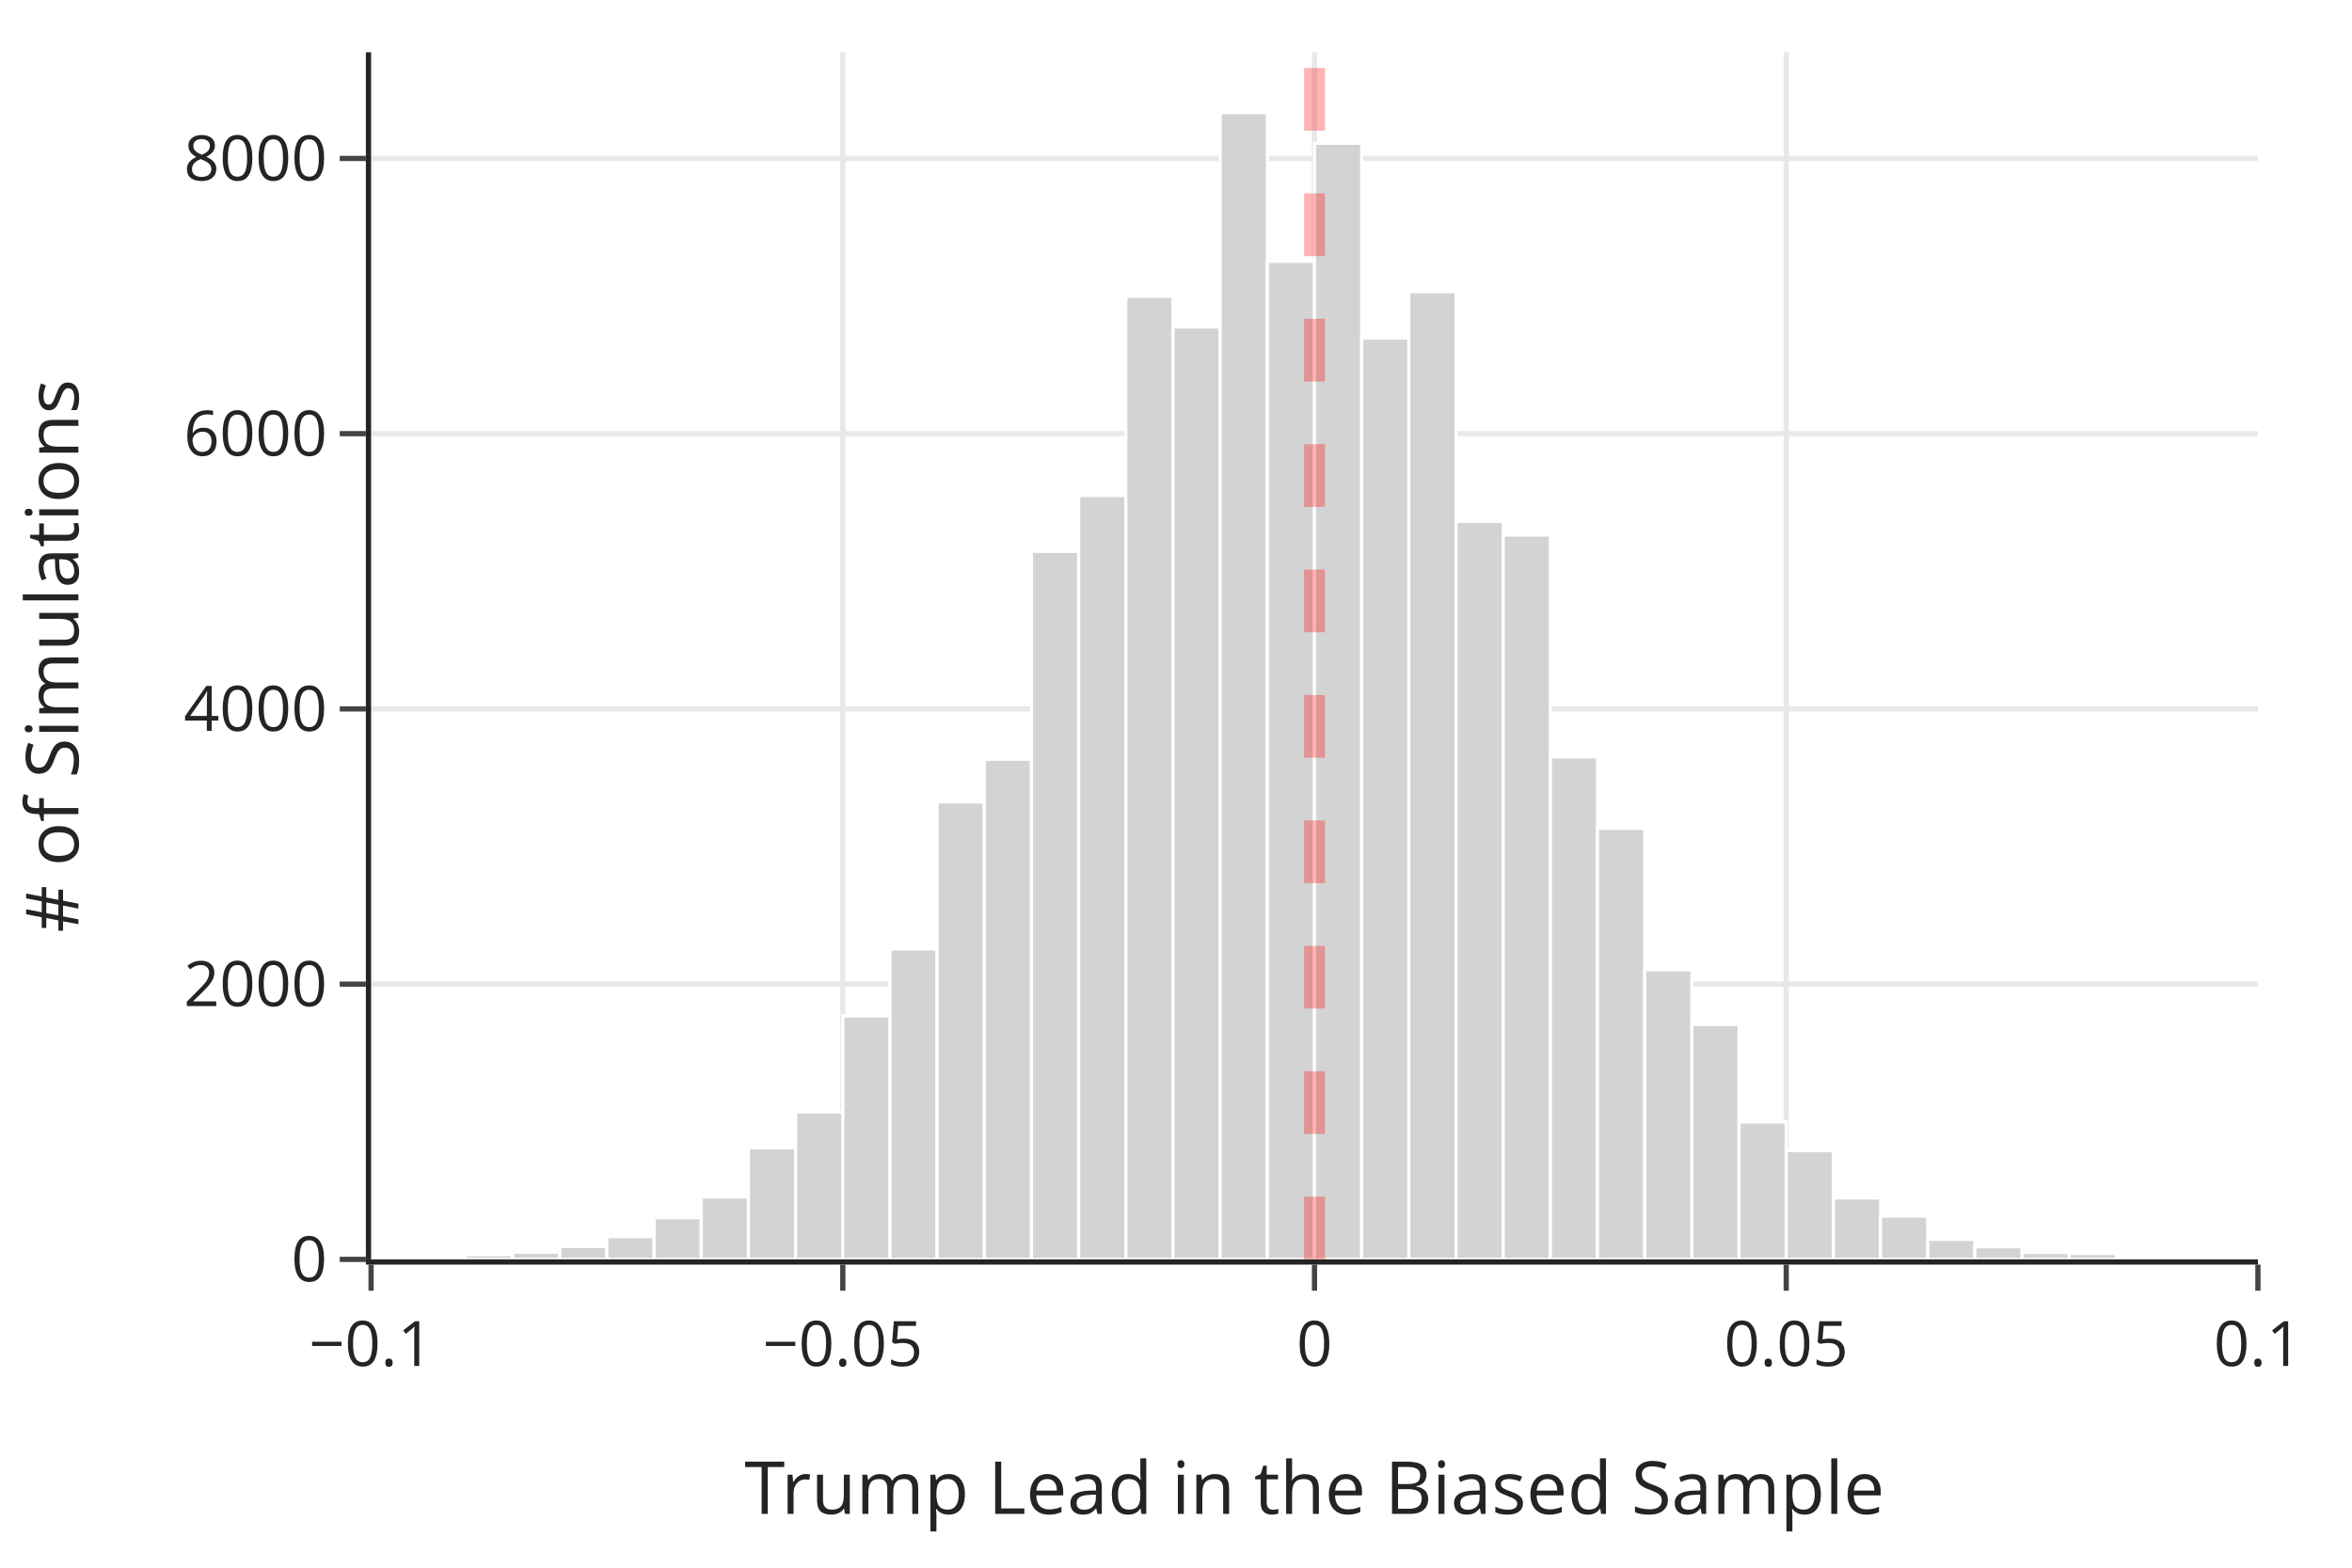
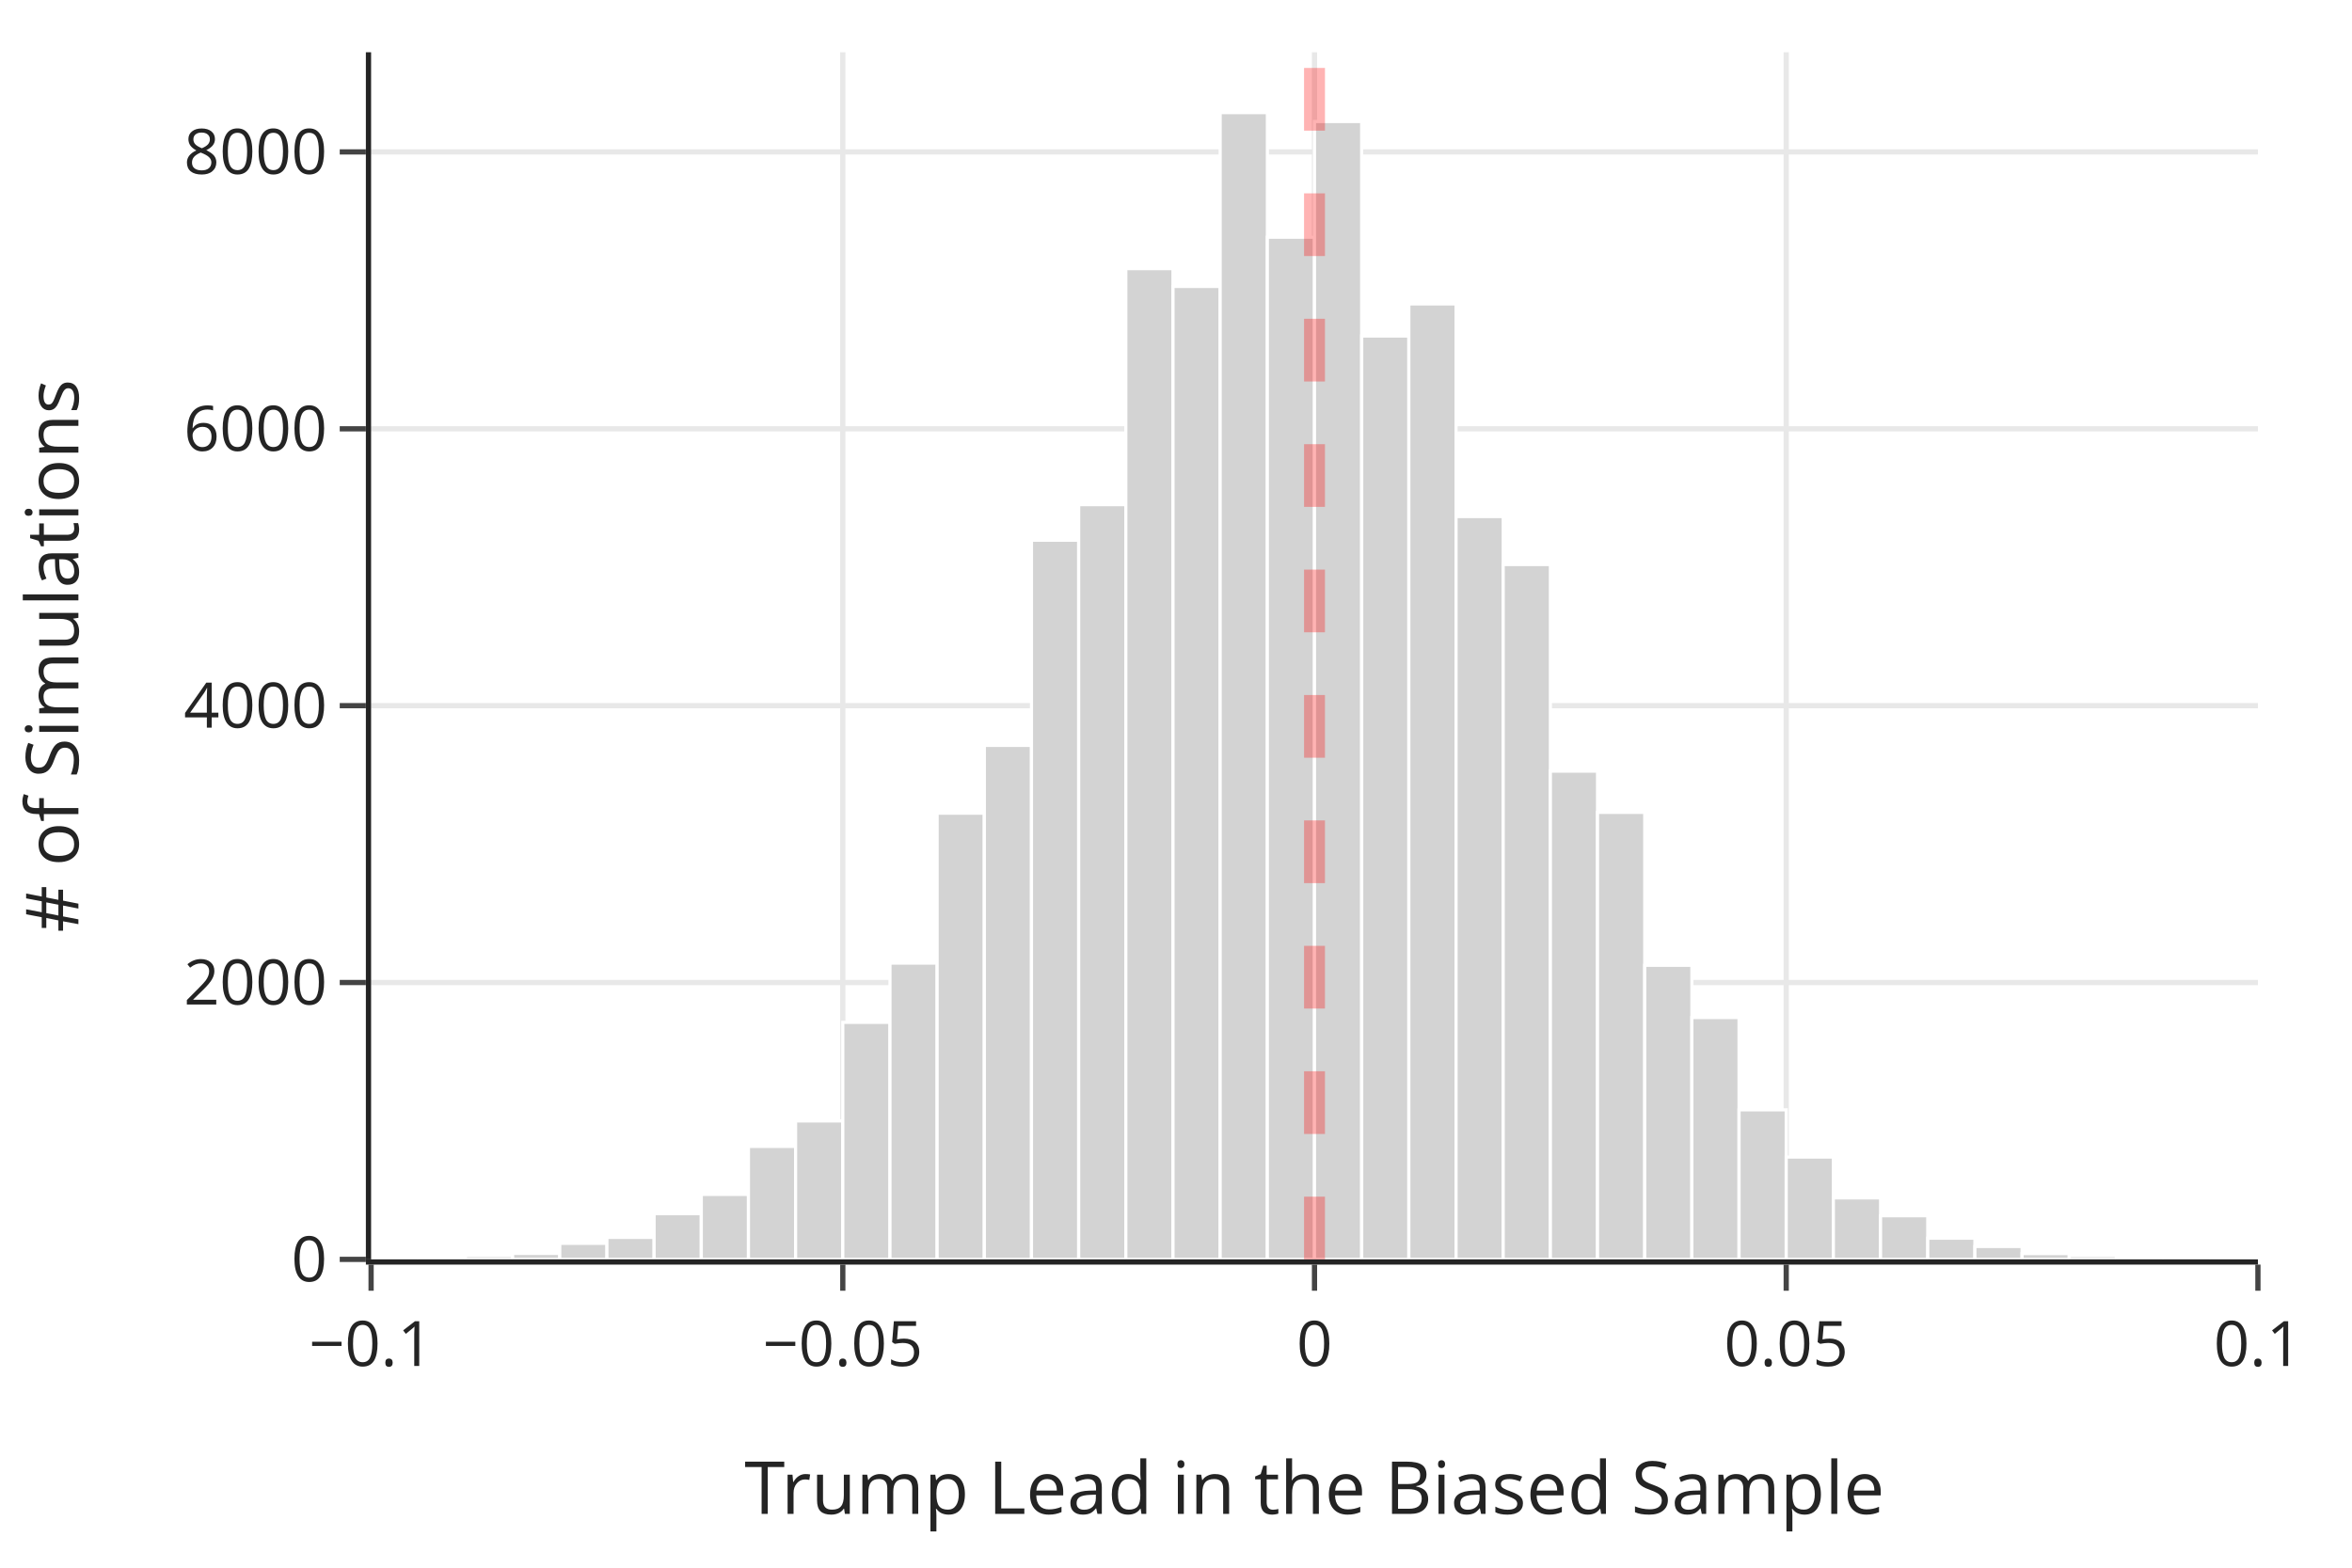
<svg xmlns="http://www.w3.org/2000/svg" class="main-svg" width="450" height="300" style="" viewBox="0 0 450 300">
  <rect x="0" y="0" width="450" height="300" style="fill: rgb(255, 255, 255); fill-opacity: 1;" />
-   <defs id="defs-57dc42">
+   <defs id="defs-a90ba2">
    <g class="clips">
-       <clipPath id="clip57dc42xyplot" class="plotclip">
+       <clipPath id="clipa90ba2xyplot" class="plotclip">
        <rect width="361" height="231" />
      </clipPath>
-       <clipPath class="axesclip" id="clip57dc42x">
+       <clipPath class="axesclip" id="clipa90ba2x">
        <rect x="71" y="0" width="361" height="300" />
      </clipPath>
-       <clipPath class="axesclip" id="clip57dc42y">
+       <clipPath class="axesclip" id="clipa90ba2y">
        <rect x="0" y="10" width="450" height="231" />
      </clipPath>
-       <clipPath class="axesclip" id="clip57dc42xy">
+       <clipPath class="axesclip" id="clipa90ba2xy">
        <rect x="71" y="10" width="361" height="231" />
      </clipPath>
    </g>
    <g class="gradients" />
    <g class="patterns" />
  </defs>
  <g class="bglayer" />
  <g class="layer-below">
    <g class="imagelayer" />
    <g class="shapelayer" />
  </g>
  <g class="cartesianlayer">
    <g class="subplot xy">
      <g class="layer-subplot">
        <g class="shapelayer" />
        <g class="imagelayer" />
      </g>
      <g class="gridlayer">
        <g class="x">
          <path class="xgrid crisp" transform="translate(161.25,0)" d="M0,10v231" style="stroke: rgb(232, 232, 232); stroke-opacity: 1; stroke-width: 1px;" />
          <path class="xgrid crisp" transform="translate(251.5,0)" d="M0,10v231" style="stroke: rgb(232, 232, 232); stroke-opacity: 1; stroke-width: 1px;" />
          <path class="xgrid crisp" transform="translate(341.75,0)" d="M0,10v231" style="stroke: rgb(232, 232, 232); stroke-opacity: 1; stroke-width: 1px;" />
        </g>
        <g class="y">
-           <path class="ygrid crisp" transform="translate(0,188.33)" d="M71,0h361" style="stroke: rgb(232, 232, 232); stroke-opacity: 1; stroke-width: 1px;" />
-           <path class="ygrid crisp" transform="translate(0,135.66)" d="M71,0h361" style="stroke: rgb(232, 232, 232); stroke-opacity: 1; stroke-width: 1px;" />
-           <path class="ygrid crisp" transform="translate(0,82.99)" d="M71,0h361" style="stroke: rgb(232, 232, 232); stroke-opacity: 1; stroke-width: 1px;" />
-           <path class="ygrid crisp" transform="translate(0,30.32)" d="M71,0h361" style="stroke: rgb(232, 232, 232); stroke-opacity: 1; stroke-width: 1px;" />
+           <path class="ygrid crisp" transform="translate(0,188.02)" d="M71,0h361" style="stroke: rgb(232, 232, 232); stroke-opacity: 1; stroke-width: 1px;" />
+           <path class="ygrid crisp" transform="translate(0,135.04)" d="M71,0h361" style="stroke: rgb(232, 232, 232); stroke-opacity: 1; stroke-width: 1px;" />
+           <path class="ygrid crisp" transform="translate(0,82.06)" d="M71,0h361" style="stroke: rgb(232, 232, 232); stroke-opacity: 1; stroke-width: 1px;" />
+           <path class="ygrid crisp" transform="translate(0,29.07)" d="M71,0h361" style="stroke: rgb(232, 232, 232); stroke-opacity: 1; stroke-width: 1px;" />
        </g>
      </g>
      <g class="zerolinelayer" />
      <path class="xlines-below" />
      <path class="ylines-below" />
      <g class="overlines-below" />
      <g class="xaxislayer-below" />
      <g class="yaxislayer-below" />
      <g class="overaxes-below" />
-       <g class="plot" transform="translate(71,10)" clip-path="url(#clip57dc42xyplot)">
+       <g class="plot" transform="translate(71,10)" clip-path="url(#clipa90ba2xyplot)">
        <g class="barlayer mlayer">
          <g class="trace bars" style="opacity: 1;">
            <g class="points">
              <g class="point">
-                 <path d="M-36.1,231V230.95H-27.08V231Z" style="vector-effect: non-scaling-stroke; opacity: 1; stroke-width: 0.6px; fill: rgb(211, 211, 211); fill-opacity: 1; stroke: rgb(255, 255, 255); stroke-opacity: 1;" />
+                 <path d="M-9.03,231V230.95H0V231Z" style="vector-effect: non-scaling-stroke; opacity: 1; stroke-width: 0.6px; fill: rgb(211, 211, 211); fill-opacity: 1; stroke: rgb(255, 255, 255); stroke-opacity: 1;" />
+               </g>
+               <g class="point">
+                 <path d="M0,231V230.81H9.02V231Z" style="vector-effect: non-scaling-stroke; opacity: 1; stroke-width: 0.6px; fill: rgb(211, 211, 211); fill-opacity: 1; stroke: rgb(255, 255, 255); stroke-opacity: 1;" />
+               </g>
+               <g class="point">
+                 <path d="M9.03,231V230.6H18.05V231Z" style="vector-effect: non-scaling-stroke; opacity: 1; stroke-width: 0.6px; fill: rgb(211, 211, 211); fill-opacity: 1; stroke: rgb(255, 255, 255); stroke-opacity: 1;" />
+               </g>
+               <g class="point">
+                 <path d="M18.05,231V230.28H27.07V231Z" style="vector-effect: non-scaling-stroke; opacity: 1; stroke-width: 0.6px; fill: rgb(211, 211, 211); fill-opacity: 1; stroke: rgb(255, 255, 255); stroke-opacity: 1;" />
+               </g>
+               <g class="point">
+                 <path d="M27.08,231V229.86H36.1V231Z" style="vector-effect: non-scaling-stroke; opacity: 1; stroke-width: 0.6px; fill: rgb(211, 211, 211); fill-opacity: 1; stroke: rgb(255, 255, 255); stroke-opacity: 1;" />
+               </g>
+               <g class="point">
+                 <path d="M36.1,231V227.93H45.13V231Z" style="vector-effect: non-scaling-stroke; opacity: 1; stroke-width: 0.6px; fill: rgb(211, 211, 211); fill-opacity: 1; stroke: rgb(255, 255, 255); stroke-opacity: 1;" />
+               </g>
+               <g class="point">
+                 <path d="M45.12,231V226.79H54.15V231Z" style="vector-effect: non-scaling-stroke; opacity: 1; stroke-width: 0.6px; fill: rgb(211, 211, 211); fill-opacity: 1; stroke: rgb(255, 255, 255); stroke-opacity: 1;" />
+               </g>
+               <g class="point">
+                 <path d="M54.15,231V222.26H63.17V231Z" style="vector-effect: non-scaling-stroke; opacity: 1; stroke-width: 0.6px; fill: rgb(211, 211, 211); fill-opacity: 1; stroke: rgb(255, 255, 255); stroke-opacity: 1;" />
+               </g>
+               <g class="point">
+                 <path d="M63.18,231V218.58H72.2V231Z" style="vector-effect: non-scaling-stroke; opacity: 1; stroke-width: 0.6px; fill: rgb(211, 211, 211); fill-opacity: 1; stroke: rgb(255, 255, 255); stroke-opacity: 1;" />
+               </g>
+               <g class="point">
+                 <path d="M72.2,231V209.38H81.22V231Z" style="vector-effect: non-scaling-stroke; opacity: 1; stroke-width: 0.6px; fill: rgb(211, 211, 211); fill-opacity: 1; stroke: rgb(255, 255, 255); stroke-opacity: 1;" />
+               </g>
+               <g class="point">
+                 <path d="M81.22,231V204.51H90.25V231Z" style="vector-effect: non-scaling-stroke; opacity: 1; stroke-width: 0.6px; fill: rgb(211, 211, 211); fill-opacity: 1; stroke: rgb(255, 255, 255); stroke-opacity: 1;" />
+               </g>
+               <g class="point">
+                 <path d="M90.25,231V185.65H99.28V231Z" style="vector-effect: non-scaling-stroke; opacity: 1; stroke-width: 0.6px; fill: rgb(211, 211, 211); fill-opacity: 1; stroke: rgb(255, 255, 255); stroke-opacity: 1;" />
+               </g>
+               <g class="point">
+                 <path d="M99.28,231V174.31H108.3V231Z" style="vector-effect: non-scaling-stroke; opacity: 1; stroke-width: 0.6px; fill: rgb(211, 211, 211); fill-opacity: 1; stroke: rgb(255, 255, 255); stroke-opacity: 1;" />
+               </g>
+               <g class="point">
+                 <path d="M108.3,231V145.62H117.32V231Z" style="vector-effect: non-scaling-stroke; opacity: 1; stroke-width: 0.6px; fill: rgb(211, 211, 211); fill-opacity: 1; stroke: rgb(255, 255, 255); stroke-opacity: 1;" />
+               </g>
+               <g class="point">
+                 <path d="M117.33,231V132.64H126.35V231Z" style="vector-effect: non-scaling-stroke; opacity: 1; stroke-width: 0.6px; fill: rgb(211, 211, 211); fill-opacity: 1; stroke: rgb(255, 255, 255); stroke-opacity: 1;" />
+               </g>
+               <g class="point">
+                 <path d="M126.35,231V93.38H135.38V231Z" style="vector-effect: non-scaling-stroke; opacity: 1; stroke-width: 0.6px; fill: rgb(211, 211, 211); fill-opacity: 1; stroke: rgb(255, 255, 255); stroke-opacity: 1;" />
+               </g>
+               <g class="point">
+                 <path d="M135.38,231V86.57H144.4V231Z" style="vector-effect: non-scaling-stroke; opacity: 1; stroke-width: 0.6px; fill: rgb(211, 211, 211); fill-opacity: 1; stroke: rgb(255, 255, 255); stroke-opacity: 1;" />
+               </g>
+               <g class="point">
+                 <path d="M144.4,231V41.41H153.42V231Z" style="vector-effect: non-scaling-stroke; opacity: 1; stroke-width: 0.6px; fill: rgb(211, 211, 211); fill-opacity: 1; stroke: rgb(255, 255, 255); stroke-opacity: 1;" />
+               </g>
+               <g class="point">
+                 <path d="M153.43,231V44.82H162.45V231Z" style="vector-effect: non-scaling-stroke; opacity: 1; stroke-width: 0.6px; fill: rgb(211, 211, 211); fill-opacity: 1; stroke: rgb(255, 255, 255); stroke-opacity: 1;" />
+               </g>
+               <g class="point">
+                 <path d="M162.45,231V11.55H171.48V231Z" style="vector-effect: non-scaling-stroke; opacity: 1; stroke-width: 0.6px; fill: rgb(211, 211, 211); fill-opacity: 1; stroke: rgb(255, 255, 255); stroke-opacity: 1;" />
+               </g>
+               <g class="point">
+                 <path d="M171.48,231V35.39H180.5V231Z" style="vector-effect: non-scaling-stroke; opacity: 1; stroke-width: 0.6px; fill: rgb(211, 211, 211); fill-opacity: 1; stroke: rgb(255, 255, 255); stroke-opacity: 1;" />
+               </g>
+               <g class="point">
+                 <path d="M180.5,231V13.25H189.52V231Z" style="vector-effect: non-scaling-stroke; opacity: 1; stroke-width: 0.6px; fill: rgb(211, 211, 211); fill-opacity: 1; stroke: rgb(255, 255, 255); stroke-opacity: 1;" />
+               </g>
+               <g class="point">
+                 <path d="M189.53,231V54.31H198.55V231Z" style="vector-effect: non-scaling-stroke; opacity: 1; stroke-width: 0.6px; fill: rgb(211, 211, 211); fill-opacity: 1; stroke: rgb(255, 255, 255); stroke-opacity: 1;" />
+               </g>
+               <g class="point">
+                 <path d="M198.55,231V48.16H207.58V231Z" style="vector-effect: non-scaling-stroke; opacity: 1; stroke-width: 0.6px; fill: rgb(211, 211, 211); fill-opacity: 1; stroke: rgb(255, 255, 255); stroke-opacity: 1;" />
+               </g>
+               <g class="point">
+                 <path d="M207.58,231V88.85H216.6V231Z" style="vector-effect: non-scaling-stroke; opacity: 1; stroke-width: 0.6px; fill: rgb(211, 211, 211); fill-opacity: 1; stroke: rgb(255, 255, 255); stroke-opacity: 1;" />
+               </g>
+               <g class="point">
+                 <path d="M216.6,231V98.04H225.63V231Z" style="vector-effect: non-scaling-stroke; opacity: 1; stroke-width: 0.6px; fill: rgb(211, 211, 211); fill-opacity: 1; stroke: rgb(255, 255, 255); stroke-opacity: 1;" />
+               </g>
+               <g class="point">
+                 <path d="M225.63,231V137.57H234.65V231Z" style="vector-effect: non-scaling-stroke; opacity: 1; stroke-width: 0.6px; fill: rgb(211, 211, 211); fill-opacity: 1; stroke: rgb(255, 255, 255); stroke-opacity: 1;" />
+               </g>
+               <g class="point">
+                 <path d="M234.65,231V145.46H243.68V231Z" style="vector-effect: non-scaling-stroke; opacity: 1; stroke-width: 0.6px; fill: rgb(211, 211, 211); fill-opacity: 1; stroke: rgb(255, 255, 255); stroke-opacity: 1;" />
+               </g>
+               <g class="point">
+                 <path d="M243.68,231V174.73H252.7V231Z" style="vector-effect: non-scaling-stroke; opacity: 1; stroke-width: 0.6px; fill: rgb(211, 211, 211); fill-opacity: 1; stroke: rgb(255, 255, 255); stroke-opacity: 1;" />
+               </g>
+               <g class="point">
+                 <path d="M252.7,231V184.72H261.72V231Z" style="vector-effect: non-scaling-stroke; opacity: 1; stroke-width: 0.6px; fill: rgb(211, 211, 211); fill-opacity: 1; stroke: rgb(255, 255, 255); stroke-opacity: 1;" />
+               </g>
+               <g class="point">
+                 <path d="M261.73,231V202.39H270.75V231Z" style="vector-effect: non-scaling-stroke; opacity: 1; stroke-width: 0.6px; fill: rgb(211, 211, 211); fill-opacity: 1; stroke: rgb(255, 255, 255); stroke-opacity: 1;" />
+               </g>
+               <g class="point">
+                 <path d="M270.75,231V211.42H279.77V231Z" style="vector-effect: non-scaling-stroke; opacity: 1; stroke-width: 0.6px; fill: rgb(211, 211, 211); fill-opacity: 1; stroke: rgb(255, 255, 255); stroke-opacity: 1;" />
+               </g>
+               <g class="point">
+                 <path d="M279.77,231V219.24H288.8V231Z" style="vector-effect: non-scaling-stroke; opacity: 1; stroke-width: 0.6px; fill: rgb(211, 211, 211); fill-opacity: 1; stroke: rgb(255, 255, 255); stroke-opacity: 1;" />
+               </g>
+               <g class="point">
+                 <path d="M288.8,231V222.66H297.83V231Z" style="vector-effect: non-scaling-stroke; opacity: 1; stroke-width: 0.6px; fill: rgb(211, 211, 211); fill-opacity: 1; stroke: rgb(255, 255, 255); stroke-opacity: 1;" />
+               </g>
+               <g class="point">
+                 <path d="M297.83,231V226.95H306.85V231Z" style="vector-effect: non-scaling-stroke; opacity: 1; stroke-width: 0.6px; fill: rgb(211, 211, 211); fill-opacity: 1; stroke: rgb(255, 255, 255); stroke-opacity: 1;" />
+               </g>
+               <g class="point">
+                 <path d="M306.85,231V228.54H315.88V231Z" style="vector-effect: non-scaling-stroke; opacity: 1; stroke-width: 0.6px; fill: rgb(211, 211, 211); fill-opacity: 1; stroke: rgb(255, 255, 255); stroke-opacity: 1;" />
+               </g>
+               <g class="point">
+                 <path d="M315.88,231V229.89H324.9V231Z" style="vector-effect: non-scaling-stroke; opacity: 1; stroke-width: 0.6px; fill: rgb(211, 211, 211); fill-opacity: 1; stroke: rgb(255, 255, 255); stroke-opacity: 1;" />
+               </g>
+               <g class="point">
+                 <path d="M324.9,231V230.28H333.93V231Z" style="vector-effect: non-scaling-stroke; opacity: 1; stroke-width: 0.6px; fill: rgb(211, 211, 211); fill-opacity: 1; stroke: rgb(255, 255, 255); stroke-opacity: 1;" />
+               </g>
+               <g class="point">
+                 <path d="M333.92,231V230.52H342.95V231Z" style="vector-effect: non-scaling-stroke; opacity: 1; stroke-width: 0.6px; fill: rgb(211, 211, 211); fill-opacity: 1; stroke: rgb(255, 255, 255); stroke-opacity: 1;" />
+               </g>
+               <g class="point">
+                 <path d="M342.95,231V230.87H351.98V231Z" style="vector-effect: non-scaling-stroke; opacity: 1; stroke-width: 0.6px; fill: rgb(211, 211, 211); fill-opacity: 1; stroke: rgb(255, 255, 255); stroke-opacity: 1;" />
+               </g>
+               <g class="point">
+                 <path d="M351.98,231V230.92H361V231Z" style="vector-effect: non-scaling-stroke; opacity: 1; stroke-width: 0.6px; fill: rgb(211, 211, 211); fill-opacity: 1; stroke: rgb(255, 255, 255); stroke-opacity: 1;" />
+               </g>
+               <g class="point">
+                 <path d="M361,231V230.95H370.03V231Z" style="vector-effect: non-scaling-stroke; opacity: 1; stroke-width: 0.6px; fill: rgb(211, 211, 211); fill-opacity: 1; stroke: rgb(255, 255, 255); stroke-opacity: 1;" />
+               </g>
+               <g class="point">
+                 <path d="M370.03,231V230.97H379.05V231Z" style="vector-effect: non-scaling-stroke; opacity: 1; stroke-width: 0.6px; fill: rgb(211, 211, 211); fill-opacity: 1; stroke: rgb(255, 255, 255); stroke-opacity: 1;" />
              </g>
              <g class="point">
                <path d="M0,0Z" style="vector-effect: non-scaling-stroke; opacity: 1; stroke-width: 0px; fill: rgb(211, 211, 211); fill-opacity: 1; stroke: rgb(255, 255, 255); stroke-opacity: 1;" />
              </g>
              <g class="point">
-                 <path d="M-18.05,231V230.92H-9.03V231Z" style="vector-effect: non-scaling-stroke; opacity: 1; stroke-width: 0.6px; fill: rgb(211, 211, 211); fill-opacity: 1; stroke: rgb(255, 255, 255); stroke-opacity: 1;" />
-               </g>
-               <g class="point">
-                 <path d="M-9.03,231V230.92H0V231Z" style="vector-effect: non-scaling-stroke; opacity: 1; stroke-width: 0.6px; fill: rgb(211, 211, 211); fill-opacity: 1; stroke: rgb(255, 255, 255); stroke-opacity: 1;" />
-               </g>
-               <g class="point">
-                 <path d="M0,231V230.87H9.02V231Z" style="vector-effect: non-scaling-stroke; opacity: 1; stroke-width: 0.6px; fill: rgb(211, 211, 211); fill-opacity: 1; stroke: rgb(255, 255, 255); stroke-opacity: 1;" />
-               </g>
-               <g class="point">
-                 <path d="M9.03,231V230.74H18.05V231Z" style="vector-effect: non-scaling-stroke; opacity: 1; stroke-width: 0.6px; fill: rgb(211, 211, 211); fill-opacity: 1; stroke: rgb(255, 255, 255); stroke-opacity: 1;" />
-               </g>
-               <g class="point">
-                 <path d="M18.05,231V230.08H27.07V231Z" style="vector-effect: non-scaling-stroke; opacity: 1; stroke-width: 0.6px; fill: rgb(211, 211, 211); fill-opacity: 1; stroke: rgb(255, 255, 255); stroke-opacity: 1;" />
-               </g>
-               <g class="point">
-                 <path d="M27.08,231V229.63H36.1V231Z" style="vector-effect: non-scaling-stroke; opacity: 1; stroke-width: 0.6px; fill: rgb(211, 211, 211); fill-opacity: 1; stroke: rgb(255, 255, 255); stroke-opacity: 1;" />
-               </g>
-               <g class="point">
-                 <path d="M36.1,231V228.52H45.13V231Z" style="vector-effect: non-scaling-stroke; opacity: 1; stroke-width: 0.6px; fill: rgb(211, 211, 211); fill-opacity: 1; stroke: rgb(255, 255, 255); stroke-opacity: 1;" />
-               </g>
-               <g class="point">
-                 <path d="M45.12,231V226.65H54.15V231Z" style="vector-effect: non-scaling-stroke; opacity: 1; stroke-width: 0.6px; fill: rgb(211, 211, 211); fill-opacity: 1; stroke: rgb(255, 255, 255); stroke-opacity: 1;" />
-               </g>
-               <g class="point">
-                 <path d="M54.15,231V223.02H63.17V231Z" style="vector-effect: non-scaling-stroke; opacity: 1; stroke-width: 0.6px; fill: rgb(211, 211, 211); fill-opacity: 1; stroke: rgb(255, 255, 255); stroke-opacity: 1;" />
-               </g>
-               <g class="point">
-                 <path d="M63.18,231V219.07H72.2V231Z" style="vector-effect: non-scaling-stroke; opacity: 1; stroke-width: 0.6px; fill: rgb(211, 211, 211); fill-opacity: 1; stroke: rgb(255, 255, 255); stroke-opacity: 1;" />
-               </g>
-               <g class="point">
-                 <path d="M72.2,231V209.64H81.22V231Z" style="vector-effect: non-scaling-stroke; opacity: 1; stroke-width: 0.6px; fill: rgb(211, 211, 211); fill-opacity: 1; stroke: rgb(255, 255, 255); stroke-opacity: 1;" />
-               </g>
-               <g class="point">
-                 <path d="M81.22,231V202.8H90.25V231Z" style="vector-effect: non-scaling-stroke; opacity: 1; stroke-width: 0.6px; fill: rgb(211, 211, 211); fill-opacity: 1; stroke: rgb(255, 255, 255); stroke-opacity: 1;" />
-               </g>
-               <g class="point">
-                 <path d="M90.25,231V184.44H99.28V231Z" style="vector-effect: non-scaling-stroke; opacity: 1; stroke-width: 0.6px; fill: rgb(211, 211, 211); fill-opacity: 1; stroke: rgb(255, 255, 255); stroke-opacity: 1;" />
-               </g>
-               <g class="point">
-                 <path d="M99.28,231V171.59H108.3V231Z" style="vector-effect: non-scaling-stroke; opacity: 1; stroke-width: 0.6px; fill: rgb(211, 211, 211); fill-opacity: 1; stroke: rgb(255, 255, 255); stroke-opacity: 1;" />
-               </g>
-               <g class="point">
-                 <path d="M108.3,231V143.46H117.32V231Z" style="vector-effect: non-scaling-stroke; opacity: 1; stroke-width: 0.6px; fill: rgb(211, 211, 211); fill-opacity: 1; stroke: rgb(255, 255, 255); stroke-opacity: 1;" />
-               </g>
-               <g class="point">
-                 <path d="M117.33,231V135.3H126.35V231Z" style="vector-effect: non-scaling-stroke; opacity: 1; stroke-width: 0.6px; fill: rgb(211, 211, 211); fill-opacity: 1; stroke: rgb(255, 255, 255); stroke-opacity: 1;" />
-               </g>
-               <g class="point">
-                 <path d="M126.35,231V95.51H135.38V231Z" style="vector-effect: non-scaling-stroke; opacity: 1; stroke-width: 0.6px; fill: rgb(211, 211, 211); fill-opacity: 1; stroke: rgb(255, 255, 255); stroke-opacity: 1;" />
-               </g>
-               <g class="point">
-                 <path d="M135.38,231V84.84H144.4V231Z" style="vector-effect: non-scaling-stroke; opacity: 1; stroke-width: 0.6px; fill: rgb(211, 211, 211); fill-opacity: 1; stroke: rgb(255, 255, 255); stroke-opacity: 1;" />
-               </g>
-               <g class="point">
-                 <path d="M144.4,231V46.71H153.42V231Z" style="vector-effect: non-scaling-stroke; opacity: 1; stroke-width: 0.6px; fill: rgb(211, 211, 211); fill-opacity: 1; stroke: rgb(255, 255, 255); stroke-opacity: 1;" />
-               </g>
-               <g class="point">
-                 <path d="M153.43,231V52.58H162.45V231Z" style="vector-effect: non-scaling-stroke; opacity: 1; stroke-width: 0.6px; fill: rgb(211, 211, 211); fill-opacity: 1; stroke: rgb(255, 255, 255); stroke-opacity: 1;" />
-               </g>
-               <g class="point">
-                 <path d="M162.45,231V11.55H171.48V231Z" style="vector-effect: non-scaling-stroke; opacity: 1; stroke-width: 0.6px; fill: rgb(211, 211, 211); fill-opacity: 1; stroke: rgb(255, 255, 255); stroke-opacity: 1;" />
-               </g>
-               <g class="point">
-                 <path d="M171.48,231V40.02H180.5V231Z" style="vector-effect: non-scaling-stroke; opacity: 1; stroke-width: 0.6px; fill: rgb(211, 211, 211); fill-opacity: 1; stroke: rgb(255, 255, 255); stroke-opacity: 1;" />
-               </g>
-               <g class="point">
-                 <path d="M180.5,231V17.42H189.52V231Z" style="vector-effect: non-scaling-stroke; opacity: 1; stroke-width: 0.6px; fill: rgb(211, 211, 211); fill-opacity: 1; stroke: rgb(255, 255, 255); stroke-opacity: 1;" />
-               </g>
-               <g class="point">
-                 <path d="M189.53,231V54.69H198.55V231Z" style="vector-effect: non-scaling-stroke; opacity: 1; stroke-width: 0.6px; fill: rgb(211, 211, 211); fill-opacity: 1; stroke: rgb(255, 255, 255); stroke-opacity: 1;" />
-               </g>
-               <g class="point">
-                 <path d="M198.55,231V45.81H207.58V231Z" style="vector-effect: non-scaling-stroke; opacity: 1; stroke-width: 0.6px; fill: rgb(211, 211, 211); fill-opacity: 1; stroke: rgb(255, 255, 255); stroke-opacity: 1;" />
-               </g>
-               <g class="point">
-                 <path d="M207.58,231V89.77H216.6V231Z" style="vector-effect: non-scaling-stroke; opacity: 1; stroke-width: 0.6px; fill: rgb(211, 211, 211); fill-opacity: 1; stroke: rgb(255, 255, 255); stroke-opacity: 1;" />
-               </g>
-               <g class="point">
-                 <path d="M216.6,231V92.4H225.63V231Z" style="vector-effect: non-scaling-stroke; opacity: 1; stroke-width: 0.6px; fill: rgb(211, 211, 211); fill-opacity: 1; stroke: rgb(255, 255, 255); stroke-opacity: 1;" />
-               </g>
-               <g class="point">
-                 <path d="M225.63,231V134.85H234.65V231Z" style="vector-effect: non-scaling-stroke; opacity: 1; stroke-width: 0.6px; fill: rgb(211, 211, 211); fill-opacity: 1; stroke: rgb(255, 255, 255); stroke-opacity: 1;" />
-               </g>
-               <g class="point">
-                 <path d="M234.65,231V148.52H243.68V231Z" style="vector-effect: non-scaling-stroke; opacity: 1; stroke-width: 0.6px; fill: rgb(211, 211, 211); fill-opacity: 1; stroke: rgb(255, 255, 255); stroke-opacity: 1;" />
-               </g>
-               <g class="point">
-                 <path d="M243.68,231V175.59H252.7V231Z" style="vector-effect: non-scaling-stroke; opacity: 1; stroke-width: 0.6px; fill: rgb(211, 211, 211); fill-opacity: 1; stroke: rgb(255, 255, 255); stroke-opacity: 1;" />
-               </g>
-               <g class="point">
-                 <path d="M252.7,231V186.05H261.72V231Z" style="vector-effect: non-scaling-stroke; opacity: 1; stroke-width: 0.6px; fill: rgb(211, 211, 211); fill-opacity: 1; stroke: rgb(255, 255, 255); stroke-opacity: 1;" />
-               </g>
-               <g class="point">
-                 <path d="M261.73,231V204.72H270.75V231Z" style="vector-effect: non-scaling-stroke; opacity: 1; stroke-width: 0.6px; fill: rgb(211, 211, 211); fill-opacity: 1; stroke: rgb(255, 255, 255); stroke-opacity: 1;" />
-               </g>
-               <g class="point">
-                 <path d="M270.75,231V210.2H279.77V231Z" style="vector-effect: non-scaling-stroke; opacity: 1; stroke-width: 0.6px; fill: rgb(211, 211, 211); fill-opacity: 1; stroke: rgb(255, 255, 255); stroke-opacity: 1;" />
-               </g>
-               <g class="point">
-                 <path d="M279.77,231V219.25H288.8V231Z" style="vector-effect: non-scaling-stroke; opacity: 1; stroke-width: 0.6px; fill: rgb(211, 211, 211); fill-opacity: 1; stroke: rgb(255, 255, 255); stroke-opacity: 1;" />
-               </g>
-               <g class="point">
-                 <path d="M288.8,231V222.73H297.83V231Z" style="vector-effect: non-scaling-stroke; opacity: 1; stroke-width: 0.6px; fill: rgb(211, 211, 211); fill-opacity: 1; stroke: rgb(255, 255, 255); stroke-opacity: 1;" />
-               </g>
-               <g class="point">
-                 <path d="M297.83,231V227.18H306.85V231Z" style="vector-effect: non-scaling-stroke; opacity: 1; stroke-width: 0.6px; fill: rgb(211, 211, 211); fill-opacity: 1; stroke: rgb(255, 255, 255); stroke-opacity: 1;" />
-               </g>
-               <g class="point">
-                 <path d="M306.85,231V228.6H315.88V231Z" style="vector-effect: non-scaling-stroke; opacity: 1; stroke-width: 0.6px; fill: rgb(211, 211, 211); fill-opacity: 1; stroke: rgb(255, 255, 255); stroke-opacity: 1;" />
-               </g>
-               <g class="point">
-                 <path d="M315.88,231V229.68H324.9V231Z" style="vector-effect: non-scaling-stroke; opacity: 1; stroke-width: 0.6px; fill: rgb(211, 211, 211); fill-opacity: 1; stroke: rgb(255, 255, 255); stroke-opacity: 1;" />
-               </g>
-               <g class="point">
-                 <path d="M324.9,231V229.87H333.93V231Z" style="vector-effect: non-scaling-stroke; opacity: 1; stroke-width: 0.6px; fill: rgb(211, 211, 211); fill-opacity: 1; stroke: rgb(255, 255, 255); stroke-opacity: 1;" />
-               </g>
-               <g class="point">
-                 <path d="M333.92,231V230.79H342.95V231Z" style="vector-effect: non-scaling-stroke; opacity: 1; stroke-width: 0.6px; fill: rgb(211, 211, 211); fill-opacity: 1; stroke: rgb(255, 255, 255); stroke-opacity: 1;" />
-               </g>
-               <g class="point">
-                 <path d="M342.95,231V230.82H351.98V231Z" style="vector-effect: non-scaling-stroke; opacity: 1; stroke-width: 0.6px; fill: rgb(211, 211, 211); fill-opacity: 1; stroke: rgb(255, 255, 255); stroke-opacity: 1;" />
-               </g>
-               <g class="point">
-                 <path d="M351.98,231V230.84H361V231Z" style="vector-effect: non-scaling-stroke; opacity: 1; stroke-width: 0.6px; fill: rgb(211, 211, 211); fill-opacity: 1; stroke: rgb(255, 255, 255); stroke-opacity: 1;" />
-               </g>
-               <g class="point">
-                 <path d="M361,231V230.95H370.03V231Z" style="vector-effect: non-scaling-stroke; opacity: 1; stroke-width: 0.6px; fill: rgb(211, 211, 211); fill-opacity: 1; stroke: rgb(255, 255, 255); stroke-opacity: 1;" />
-               </g>
-               <g class="point">
-                 <path d="M370.03,231V230.97H379.05V231Z" style="vector-effect: non-scaling-stroke; opacity: 1; stroke-width: 0.6px; fill: rgb(211, 211, 211); fill-opacity: 1; stroke: rgb(255, 255, 255); stroke-opacity: 1;" />
+                 <path d="M388.08,231V230.95H397.1V231Z" style="vector-effect: non-scaling-stroke; opacity: 1; stroke-width: 0.6px; fill: rgb(211, 211, 211); fill-opacity: 1; stroke: rgb(255, 255, 255); stroke-opacity: 1;" />
              </g>
            </g>
          </g>
        </g>
      </g>
      <g class="overplot" />
      <path class="xlines-above crisp" d="M70,241.5H432" style="fill: none; stroke-width: 1px; stroke: rgb(36, 36, 36); stroke-opacity: 1;" />
      <path class="ylines-above crisp" d="M70.5,10V241" style="fill: none; stroke-width: 1px; stroke: rgb(36, 36, 36); stroke-opacity: 1;" />
      <g class="overlines-above" />
      <g class="xaxislayer-above">
        <path class="xtick ticks crisp" d="M0,242v5" transform="translate(71,0)" style="stroke: rgb(68, 68, 68); stroke-opacity: 1; stroke-width: 1px;" />
        <path class="xtick ticks crisp" d="M0,242v5" transform="translate(161.25,0)" style="stroke: rgb(68, 68, 68); stroke-opacity: 1; stroke-width: 1px;" />
        <path class="xtick ticks crisp" d="M0,242v5" transform="translate(251.5,0)" style="stroke: rgb(68, 68, 68); stroke-opacity: 1; stroke-width: 1px;" />
        <path class="xtick ticks crisp" d="M0,242v5" transform="translate(341.75,0)" style="stroke: rgb(68, 68, 68); stroke-opacity: 1; stroke-width: 1px;" />
        <path class="xtick ticks crisp" d="M0,242v5" transform="translate(432,0)" style="stroke: rgb(68, 68, 68); stroke-opacity: 1; stroke-width: 1px;" />
        <g class="xtick">
          <text text-anchor="middle" x="0" y="261.4" transform="translate(71,0)" style="font-family: 'Open Sans', verdana, arial, sans-serif; font-size: 12px; fill: rgb(36, 36, 36); fill-opacity: 1; white-space: pre; opacity: 1;">−0.1</text>
        </g>
        <g class="xtick">
          <text text-anchor="middle" x="0" y="261.4" style="font-family: 'Open Sans', verdana, arial, sans-serif; font-size: 12px; fill: rgb(36, 36, 36); fill-opacity: 1; white-space: pre; opacity: 1;" transform="translate(161.25,0)">−0.05</text>
        </g>
        <g class="xtick">
          <text text-anchor="middle" x="0" y="261.4" style="font-family: 'Open Sans', verdana, arial, sans-serif; font-size: 12px; fill: rgb(36, 36, 36); fill-opacity: 1; white-space: pre; opacity: 1;" transform="translate(251.5,0)">0</text>
        </g>
        <g class="xtick">
          <text text-anchor="middle" x="0" y="261.4" style="font-family: 'Open Sans', verdana, arial, sans-serif; font-size: 12px; fill: rgb(36, 36, 36); fill-opacity: 1; white-space: pre; opacity: 1;" transform="translate(341.75,0)">0.05</text>
        </g>
        <g class="xtick">
          <text text-anchor="middle" x="0" y="261.4" style="font-family: 'Open Sans', verdana, arial, sans-serif; font-size: 12px; fill: rgb(36, 36, 36); fill-opacity: 1; white-space: pre; opacity: 1;" transform="translate(432,0)">0.1</text>
        </g>
      </g>
      <g class="yaxislayer-above">
        <path class="ytick ticks crisp" d="M70,0h-5" transform="translate(0,241)" style="stroke: rgb(68, 68, 68); stroke-opacity: 1; stroke-width: 1px;" />
-         <path class="ytick ticks crisp" d="M70,0h-5" transform="translate(0,188.33)" style="stroke: rgb(68, 68, 68); stroke-opacity: 1; stroke-width: 1px;" />
-         <path class="ytick ticks crisp" d="M70,0h-5" transform="translate(0,135.66)" style="stroke: rgb(68, 68, 68); stroke-opacity: 1; stroke-width: 1px;" />
-         <path class="ytick ticks crisp" d="M70,0h-5" transform="translate(0,82.99)" style="stroke: rgb(68, 68, 68); stroke-opacity: 1; stroke-width: 1px;" />
-         <path class="ytick ticks crisp" d="M70,0h-5" transform="translate(0,30.32)" style="stroke: rgb(68, 68, 68); stroke-opacity: 1; stroke-width: 1px;" />
+         <path class="ytick ticks crisp" d="M70,0h-5" transform="translate(0,188.02)" style="stroke: rgb(68, 68, 68); stroke-opacity: 1; stroke-width: 1px;" />
+         <path class="ytick ticks crisp" d="M70,0h-5" transform="translate(0,135.04)" style="stroke: rgb(68, 68, 68); stroke-opacity: 1; stroke-width: 1px;" />
+         <path class="ytick ticks crisp" d="M70,0h-5" transform="translate(0,82.06)" style="stroke: rgb(68, 68, 68); stroke-opacity: 1; stroke-width: 1px;" />
+         <path class="ytick ticks crisp" d="M70,0h-5" transform="translate(0,29.07)" style="stroke: rgb(68, 68, 68); stroke-opacity: 1; stroke-width: 1px;" />
        <g class="ytick">
          <text text-anchor="end" x="62.6" y="4.2" transform="translate(0,241)" style="font-family: 'Open Sans', verdana, arial, sans-serif; font-size: 12px; fill: rgb(36, 36, 36); fill-opacity: 1; white-space: pre; opacity: 1;">0</text>
        </g>
        <g class="ytick">
-           <text text-anchor="end" x="62.6" y="4.2" style="font-family: 'Open Sans', verdana, arial, sans-serif; font-size: 12px; fill: rgb(36, 36, 36); fill-opacity: 1; white-space: pre; opacity: 1;" transform="translate(0,188.33)">2000</text>
-         </g>
-         <g class="ytick">
-           <text text-anchor="end" x="62.6" y="4.2" style="font-family: 'Open Sans', verdana, arial, sans-serif; font-size: 12px; fill: rgb(36, 36, 36); fill-opacity: 1; white-space: pre; opacity: 1;" transform="translate(0,135.66)">4000</text>
-         </g>
-         <g class="ytick">
-           <text text-anchor="end" x="62.6" y="4.2" style="font-family: 'Open Sans', verdana, arial, sans-serif; font-size: 12px; fill: rgb(36, 36, 36); fill-opacity: 1; white-space: pre; opacity: 1;" transform="translate(0,82.99)">6000</text>
-         </g>
-         <g class="ytick">
-           <text text-anchor="end" x="62.6" y="4.2" style="font-family: 'Open Sans', verdana, arial, sans-serif; font-size: 12px; fill: rgb(36, 36, 36); fill-opacity: 1; white-space: pre; opacity: 1;" transform="translate(0,30.32)">8000</text>
+           <text text-anchor="end" x="62.6" y="4.2" style="font-family: 'Open Sans', verdana, arial, sans-serif; font-size: 12px; fill: rgb(36, 36, 36); fill-opacity: 1; white-space: pre; opacity: 1;" transform="translate(0,188.02)">2000</text>
+         </g>
+         <g class="ytick">
+           <text text-anchor="end" x="62.6" y="4.2" style="font-family: 'Open Sans', verdana, arial, sans-serif; font-size: 12px; fill: rgb(36, 36, 36); fill-opacity: 1; white-space: pre; opacity: 1;" transform="translate(0,135.04)">4000</text>
+         </g>
+         <g class="ytick">
+           <text text-anchor="end" x="62.6" y="4.2" style="font-family: 'Open Sans', verdana, arial, sans-serif; font-size: 12px; fill: rgb(36, 36, 36); fill-opacity: 1; white-space: pre; opacity: 1;" transform="translate(0,82.06)">6000</text>
+         </g>
+         <g class="ytick">
+           <text text-anchor="end" x="62.6" y="4.2" style="font-family: 'Open Sans', verdana, arial, sans-serif; font-size: 12px; fill: rgb(36, 36, 36); fill-opacity: 1; white-space: pre; opacity: 1;" transform="translate(0,29.07)">8000</text>
        </g>
      </g>
      <g class="overaxes-above" />
    </g>
  </g>
  <g class="polarlayer" />
  <g class="smithlayer" />
  <g class="ternarylayer" />
  <g class="geolayer" />
  <g class="funnelarealayer" />
  <g class="pielayer" />
  <g class="iciclelayer" />
  <g class="treemaplayer" />
  <g class="sunburstlayer" />
  <g class="glimages" />
-   <defs id="topdefs-57dc42">
+   <defs id="topdefs-a90ba2">
    <g class="clips" />
  </defs>
  <g class="layer-above">
    <g class="imagelayer" />
    <g class="shapelayer">
-       <path data-index="0" fill-rule="evenodd" d="M251.5,241L251.5,10" clip-path="url(#clip57dc42x)" style="opacity: 0.3; stroke: rgb(255, 0, 0); stroke-opacity: 1; fill: rgb(0, 0, 0); fill-opacity: 1; stroke-dasharray: 12px, 12px; stroke-width: 4px;" />
+       <path data-index="0" fill-rule="evenodd" d="M251.5,241L251.5,10" clip-path="url(#clipa90ba2x)" style="opacity: 0.3; stroke: rgb(255, 0, 0); stroke-opacity: 1; fill: rgb(0, 0, 0); fill-opacity: 1; stroke-dasharray: 12px, 12px; stroke-width: 4px;" />
    </g>
  </g>
  <g class="infolayer">
    <g class="g-gtitle" />
    <g class="g-xtitle">
      <text class="xtitle" x="251.5" y="289.706" text-anchor="middle" style="font-family: 'Open Sans', verdana, arial, sans-serif; font-size: 14px; fill: rgb(36, 36, 36); opacity: 1; font-weight: normal; white-space: pre;">Trump Lead in the Biased Sample</text>
    </g>
    <g class="g-ytitle" transform="translate(4.65918,0)">
      <text class="ytitle" transform="rotate(-90,10.34063,125.5)" x="10.341" y="125.5" text-anchor="middle" style="font-family: 'Open Sans', verdana, arial, sans-serif; font-size: 14px; fill: rgb(36, 36, 36); opacity: 1; font-weight: normal; white-space: pre;"># of Simulations</text>
    </g>
  </g>
</svg>
